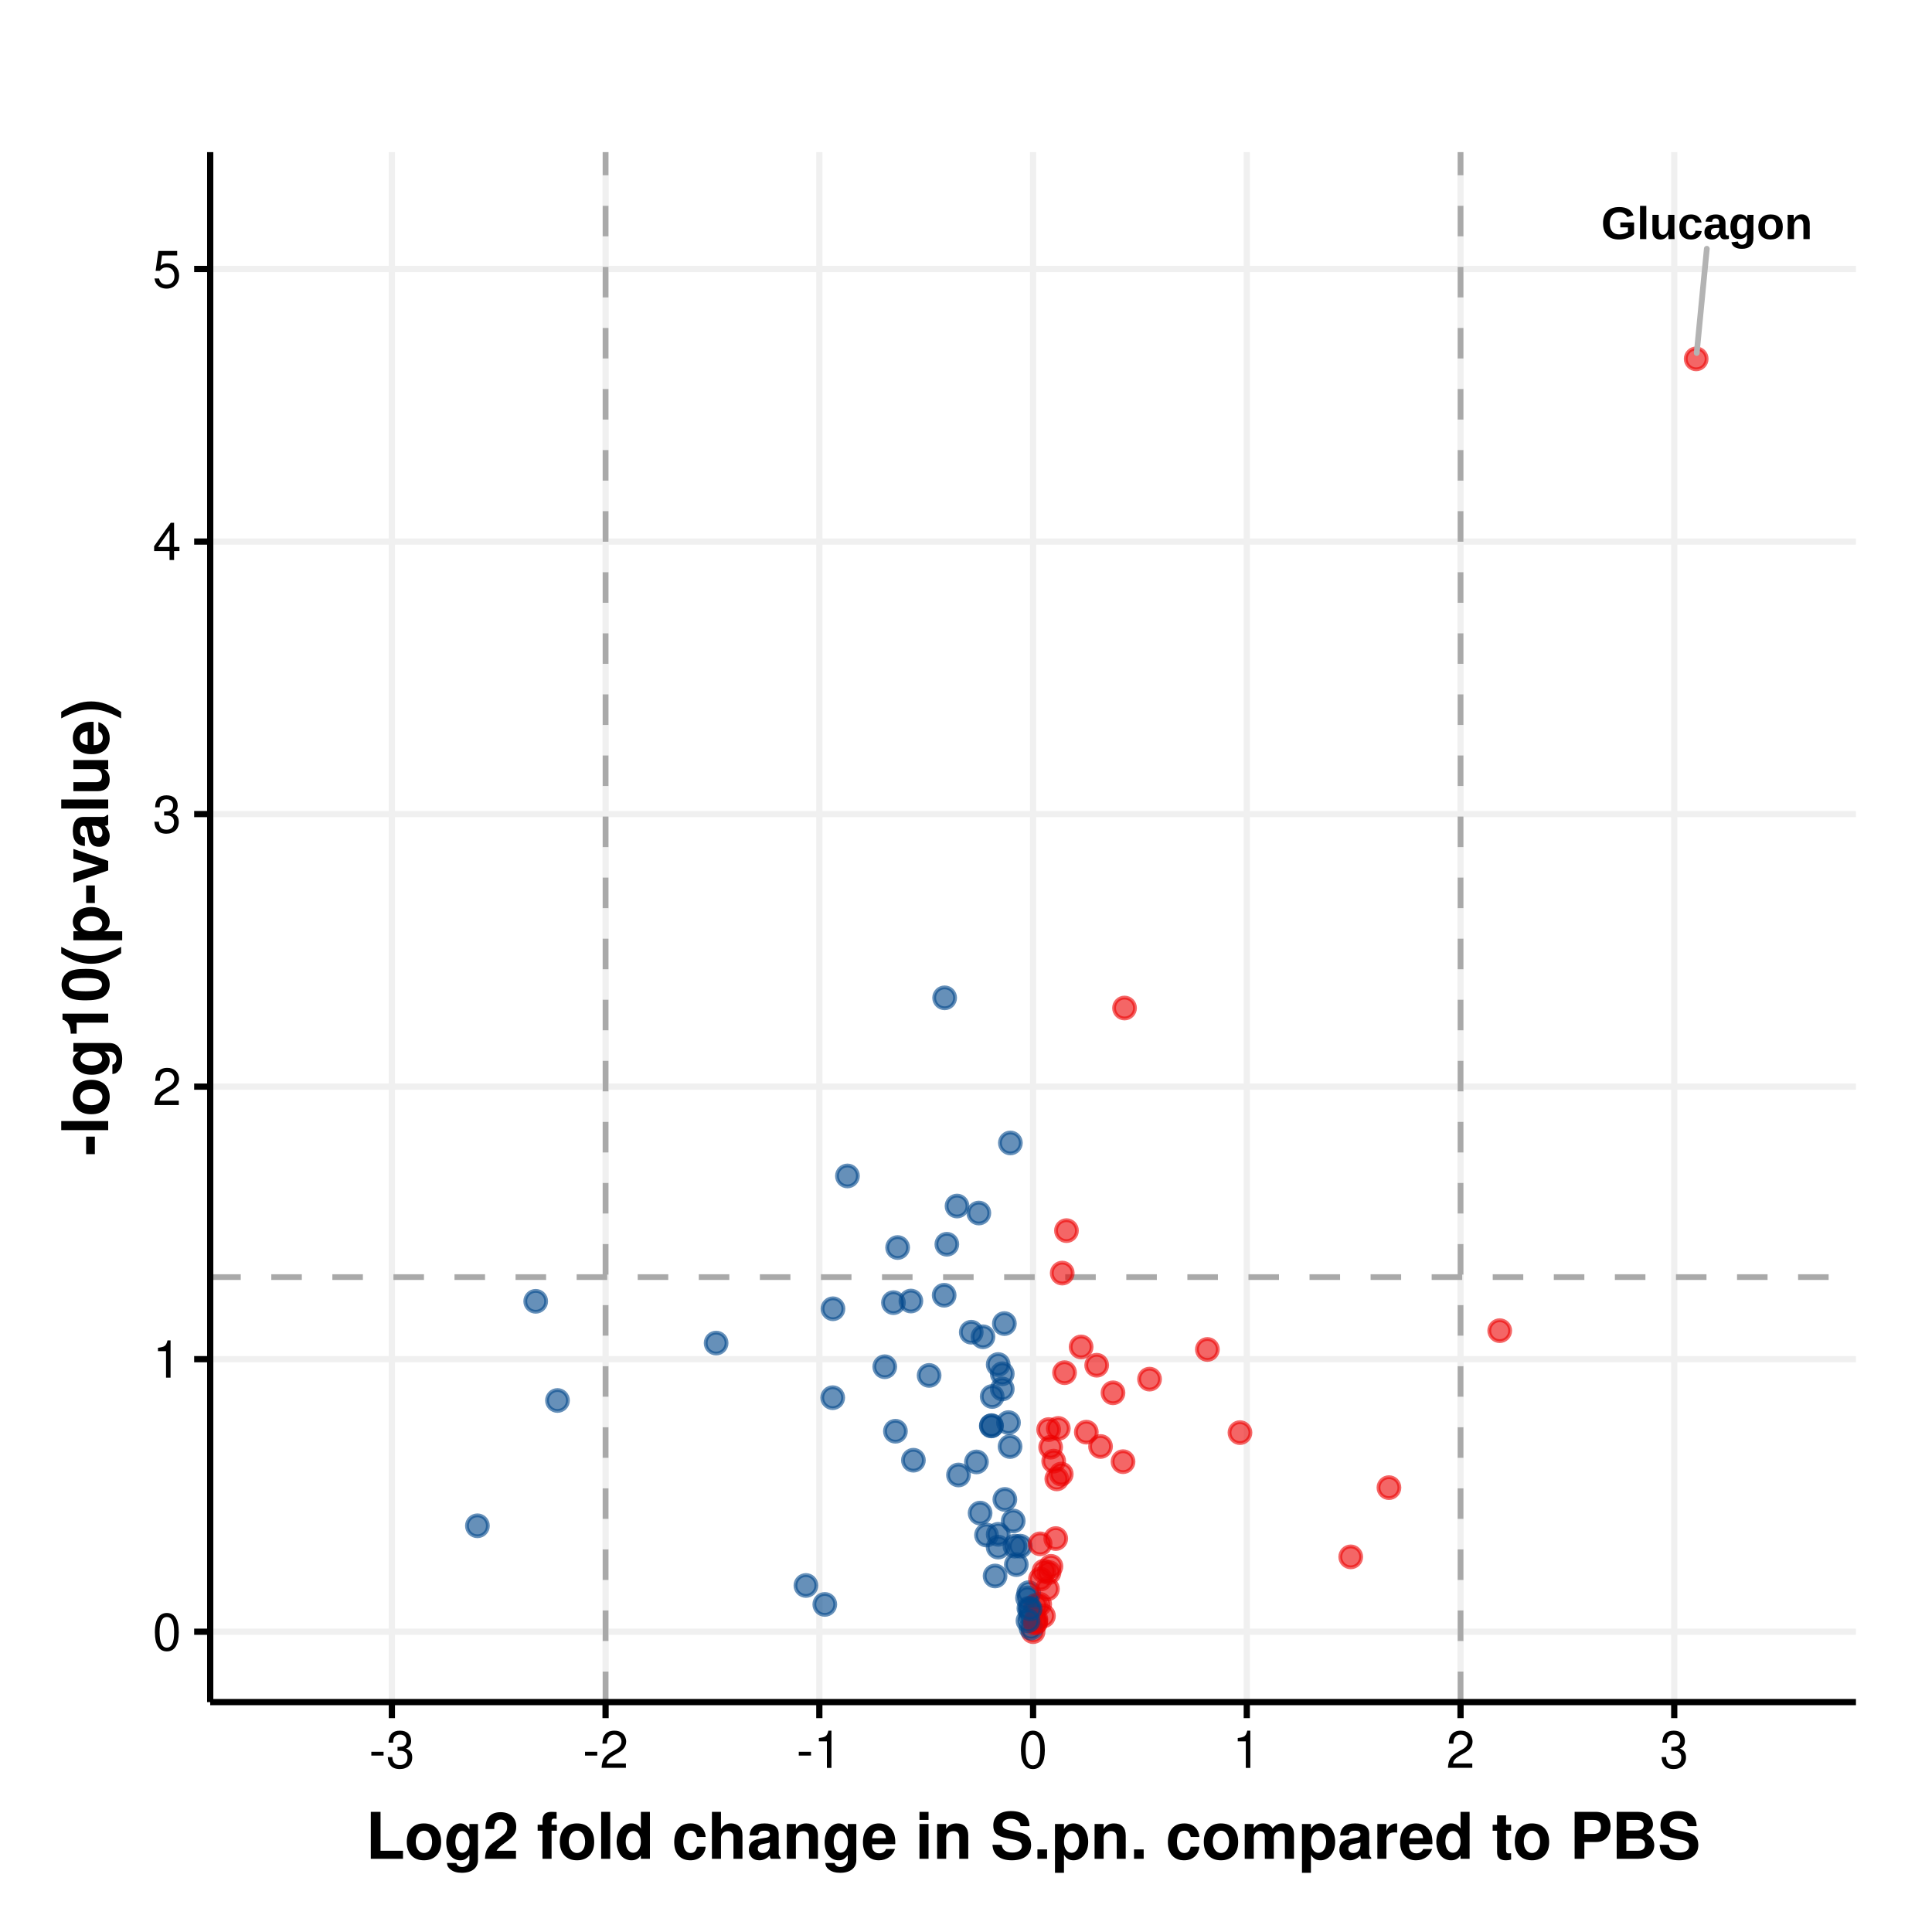
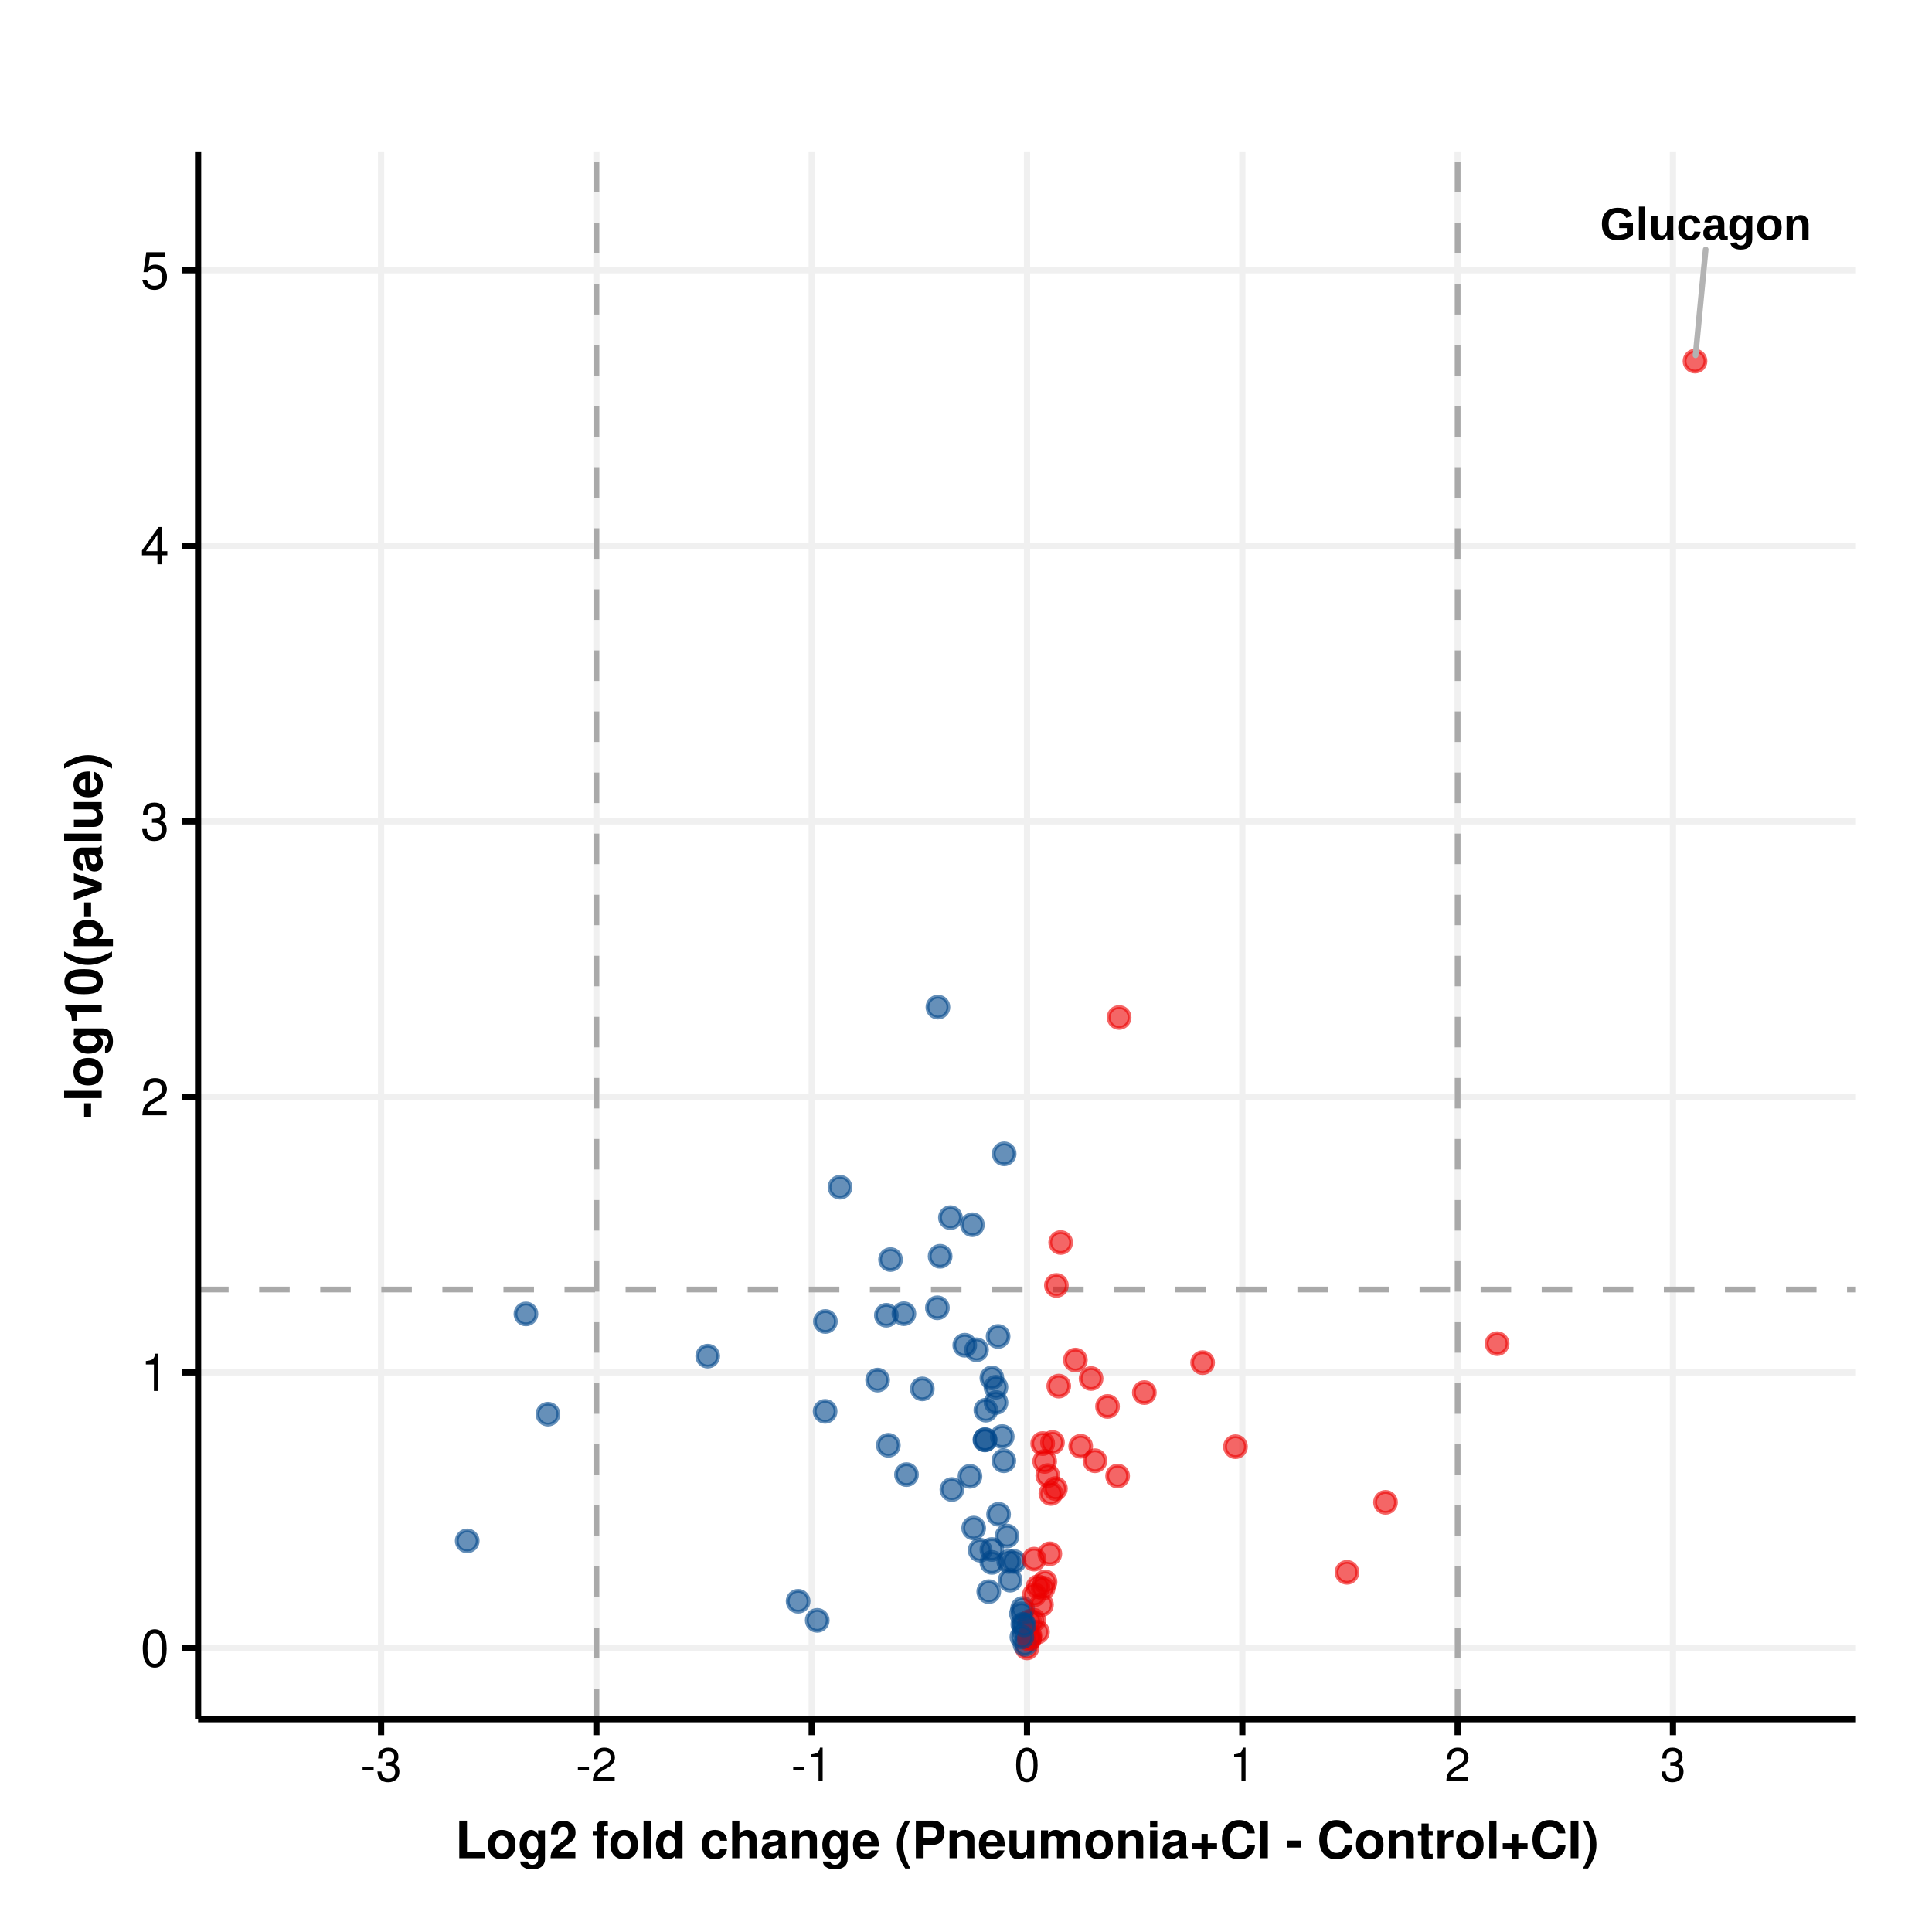
<svg xmlns="http://www.w3.org/2000/svg" class="svglite" width="360.00pt" height="360.00pt" viewBox="0 0 360.00 360.00">
  <defs>
    <style type="text/css">
    .svglite line, .svglite polyline, .svglite polygon, .svglite path, .svglite rect, .svglite circle {
      fill: none;
      stroke: #000000;
      stroke-linecap: round;
      stroke-linejoin: round;
      stroke-miterlimit: 10.00;
    }
    .svglite text {
      white-space: pre;
    }
  </style>
  </defs>
  <rect width="100%" height="100%" style="stroke: none; fill: #FFFFFF;" />
  <defs>
    <clipPath id="cpMC4wMHwzNjAuMDB8MC4wMHwzNjAuMDA=">
      <rect x="0.00" y="0.00" width="360.00" height="360.00" />
    </clipPath>
  </defs>
  <g clip-path="url(#cpMC4wMHwzNjAuMDB8MC4wMHwzNjAuMDA=)">
    <rect x="0.00" y="0.00" width="360.00" height="360.00" style="stroke-width: 1.16; stroke: none; fill: #FFFFFF;" />
  </g>
  <defs>
-     <clipPath id="cpMzkuMTd8MzQ1LjgzfDI4LjM1fDMxNy4xNg==">
-       <rect x="39.17" y="28.35" width="306.66" height="288.81" />
+     <clipPath id="cpMzYuOTF8MzQ1LjgzfDI4LjM1fDMyMC4zNA==">
+       <rect x="36.91" y="28.35" width="308.92" height="291.99" />
    </clipPath>
  </defs>
-   <g clip-path="url(#cpMzkuMTd8MzQ1LjgzfDI4LjM1fDMxNy4xNg==)">
-     <rect x="39.17" y="28.35" width="306.66" height="288.81" style="stroke-width: 1.16; stroke: none; fill: #FFFFFF;" />
-     <polyline points="39.17,304.05 345.83,304.05 " style="stroke-width: 1.16; stroke: #F0F0F0; stroke-linecap: butt;" />
-     <polyline points="39.17,253.26 345.83,253.26 " style="stroke-width: 1.16; stroke: #F0F0F0; stroke-linecap: butt;" />
-     <polyline points="39.17,202.48 345.83,202.48 " style="stroke-width: 1.16; stroke: #F0F0F0; stroke-linecap: butt;" />
-     <polyline points="39.17,151.69 345.83,151.69 " style="stroke-width: 1.16; stroke: #F0F0F0; stroke-linecap: butt;" />
-     <polyline points="39.17,100.91 345.83,100.91 " style="stroke-width: 1.16; stroke: #F0F0F0; stroke-linecap: butt;" />
-     <polyline points="39.17,50.12 345.83,50.12 " style="stroke-width: 1.16; stroke: #F0F0F0; stroke-linecap: butt;" />
-     <polyline points="73.02,317.16 73.02,28.35 " style="stroke-width: 1.16; stroke: #F0F0F0; stroke-linecap: butt;" />
-     <polyline points="112.84,317.16 112.84,28.35 " style="stroke-width: 1.16; stroke: #F0F0F0; stroke-linecap: butt;" />
-     <polyline points="152.67,317.16 152.67,28.35 " style="stroke-width: 1.16; stroke: #F0F0F0; stroke-linecap: butt;" />
-     <polyline points="192.50,317.16 192.50,28.35 " style="stroke-width: 1.16; stroke: #F0F0F0; stroke-linecap: butt;" />
-     <polyline points="232.32,317.16 232.32,28.35 " style="stroke-width: 1.16; stroke: #F0F0F0; stroke-linecap: butt;" />
-     <polyline points="272.15,317.16 272.15,28.35 " style="stroke-width: 1.16; stroke: #F0F0F0; stroke-linecap: butt;" />
-     <polyline points="311.97,317.16 311.97,28.35 " style="stroke-width: 1.16; stroke: #F0F0F0; stroke-linecap: butt;" />
-     <line x1="39.17" y1="237.97" x2="345.83" y2="237.97" style="stroke-width: 1.07; stroke: #A9A9A9; stroke-dasharray: 5.69,5.69; stroke-linecap: butt;" />
-     <line x1="112.84" y1="317.16" x2="112.84" y2="28.35" style="stroke-width: 1.07; stroke: #A9A9A9; stroke-dasharray: 5.69,5.69; stroke-linecap: butt;" />
-     <line x1="272.15" y1="317.16" x2="272.15" y2="28.35" style="stroke-width: 1.07; stroke: #A9A9A9; stroke-dasharray: 5.69,5.69; stroke-linecap: butt;" />
-     <circle cx="191.47" cy="297.74" r="1.95" style="stroke-width: 0.71; stroke: #00468B; stroke-opacity: 0.60; fill: #00468B; fill-opacity: 0.60;" />
-     <circle cx="181.95" cy="272.41" r="1.95" style="stroke-width: 0.71; stroke: #00468B; stroke-opacity: 0.60; fill: #00468B; fill-opacity: 0.60;" />
-     <circle cx="205.07" cy="269.53" r="1.95" style="stroke-width: 0.71; stroke: #ED0000; stroke-opacity: 0.60; fill: #ED0000; fill-opacity: 0.60;" />
-     <circle cx="170.20" cy="272.09" r="1.95" style="stroke-width: 0.71; stroke: #00468B; stroke-opacity: 0.60; fill: #00468B; fill-opacity: 0.60;" />
-     <circle cx="169.73" cy="242.43" r="1.95" style="stroke-width: 0.71; stroke: #00468B; stroke-opacity: 0.60; fill: #00468B; fill-opacity: 0.60;" />
-     <circle cx="224.98" cy="251.45" r="1.95" style="stroke-width: 0.71; stroke: #ED0000; stroke-opacity: 0.60; fill: #ED0000; fill-opacity: 0.60;" />
-     <circle cx="167.26" cy="232.46" r="1.95" style="stroke-width: 0.71; stroke: #00468B; stroke-opacity: 0.60; fill: #00468B; fill-opacity: 0.60;" />
-     <circle cx="184.88" cy="260.22" r="1.95" style="stroke-width: 0.71; stroke: #00468B; stroke-opacity: 0.60; fill: #00468B; fill-opacity: 0.60;" />
-     <circle cx="187.92" cy="265.08" r="1.95" style="stroke-width: 0.71; stroke: #00468B; stroke-opacity: 0.60; fill: #00468B; fill-opacity: 0.60;" />
-     <circle cx="186.00" cy="254.26" r="1.95" style="stroke-width: 0.71; stroke: #00468B; stroke-opacity: 0.60; fill: #00468B; fill-opacity: 0.60;" />
-     <circle cx="196.92" cy="275.57" r="1.95" style="stroke-width: 0.71; stroke: #ED0000; stroke-opacity: 0.60; fill: #ED0000; fill-opacity: 0.60;" />
-     <circle cx="88.96" cy="284.31" r="1.95" style="stroke-width: 0.71; stroke: #00468B; stroke-opacity: 0.60; fill: #00468B; fill-opacity: 0.60;" />
-     <circle cx="207.39" cy="259.53" r="1.95" style="stroke-width: 0.71; stroke: #ED0000; stroke-opacity: 0.60; fill: #ED0000; fill-opacity: 0.60;" />
-     <circle cx="192.99" cy="299.15" r="1.95" style="stroke-width: 0.71; stroke: #ED0000; stroke-opacity: 0.60; fill: #ED0000; fill-opacity: 0.60;" />
-     <circle cx="194.43" cy="301.10" r="1.95" style="stroke-width: 0.71; stroke: #ED0000; stroke-opacity: 0.60; fill: #ED0000; fill-opacity: 0.60;" />
-     <circle cx="192.05" cy="301.04" r="1.95" style="stroke-width: 0.71; stroke: #00468B; stroke-opacity: 0.60; fill: #00468B; fill-opacity: 0.60;" />
-     <circle cx="190.11" cy="288.10" r="1.95" style="stroke-width: 0.71; stroke: #00468B; stroke-opacity: 0.60; fill: #00468B; fill-opacity: 0.60;" />
-     <circle cx="193.81" cy="287.67" r="1.95" style="stroke-width: 0.71; stroke: #ED0000; stroke-opacity: 0.60; fill: #ED0000; fill-opacity: 0.60;" />
-     <circle cx="166.85" cy="266.69" r="1.95" style="stroke-width: 0.71; stroke: #00468B; stroke-opacity: 0.60; fill: #00468B; fill-opacity: 0.60;" />
-     <circle cx="193.73" cy="298.93" r="1.95" style="stroke-width: 0.71; stroke: #ED0000; stroke-opacity: 0.60; fill: #ED0000; fill-opacity: 0.60;" />
-     <circle cx="185.99" cy="288.28" r="1.95" style="stroke-width: 0.71; stroke: #00468B; stroke-opacity: 0.60; fill: #00468B; fill-opacity: 0.60;" />
-     <circle cx="197.20" cy="266.17" r="1.95" style="stroke-width: 0.71; stroke: #ED0000; stroke-opacity: 0.60; fill: #ED0000; fill-opacity: 0.60;" />
-     <circle cx="173.13" cy="256.29" r="1.95" style="stroke-width: 0.71; stroke: #00468B; stroke-opacity: 0.60; fill: #00468B; fill-opacity: 0.60;" />
-     <circle cx="189.12" cy="288.10" r="1.95" style="stroke-width: 0.71; stroke: #00468B; stroke-opacity: 0.60; fill: #00468B; fill-opacity: 0.60;" />
-     <circle cx="196.72" cy="286.69" r="1.95" style="stroke-width: 0.71; stroke: #ED0000; stroke-opacity: 0.60; fill: #ED0000; fill-opacity: 0.60;" />
-     <circle cx="197.93" cy="237.22" r="1.95" style="stroke-width: 0.71; stroke: #ED0000; stroke-opacity: 0.60; fill: #ED0000; fill-opacity: 0.60;" />
-     <circle cx="191.69" cy="296.77" r="1.95" style="stroke-width: 0.71; stroke: #00468B; stroke-opacity: 0.60; fill: #00468B; fill-opacity: 0.60;" />
-     <circle cx="209.54" cy="187.83" r="1.95" style="stroke-width: 0.71; stroke: #ED0000; stroke-opacity: 0.60; fill: #ED0000; fill-opacity: 0.60;" />
-     <circle cx="178.60" cy="274.84" r="1.95" style="stroke-width: 0.71; stroke: #00468B; stroke-opacity: 0.60; fill: #00468B; fill-opacity: 0.60;" />
-     <circle cx="191.72" cy="299.68" r="1.95" style="stroke-width: 0.71; stroke: #00468B; stroke-opacity: 0.60; fill: #00468B; fill-opacity: 0.60;" />
-     <circle cx="180.98" cy="248.24" r="1.95" style="stroke-width: 0.71; stroke: #00468B; stroke-opacity: 0.60; fill: #00468B; fill-opacity: 0.60;" />
-     <circle cx="133.44" cy="250.26" r="1.95" style="stroke-width: 0.71; stroke: #00468B; stroke-opacity: 0.60; fill: #00468B; fill-opacity: 0.60;" />
-     <circle cx="195.83" cy="291.86" r="1.95" style="stroke-width: 0.71; stroke: #ED0000; stroke-opacity: 0.60; fill: #ED0000; fill-opacity: 0.60;" />
-     <circle cx="195.47" cy="293.01" r="1.95" style="stroke-width: 0.71; stroke: #ED0000; stroke-opacity: 0.60; fill: #ED0000; fill-opacity: 0.60;" />
-     <circle cx="195.40" cy="266.38" r="1.95" style="stroke-width: 0.71; stroke: #ED0000; stroke-opacity: 0.60; fill: #ED0000; fill-opacity: 0.60;" />
-     <circle cx="195.77" cy="269.66" r="1.95" style="stroke-width: 0.71; stroke: #ED0000; stroke-opacity: 0.60; fill: #ED0000; fill-opacity: 0.60;" />
-     <circle cx="316.06" cy="66.87" r="1.95" style="stroke-width: 0.71; stroke: #ED0000; stroke-opacity: 0.60; fill: #ED0000; fill-opacity: 0.60;" />
-     <circle cx="231.05" cy="266.95" r="1.95" style="stroke-width: 0.71; stroke: #ED0000; stroke-opacity: 0.60; fill: #ED0000; fill-opacity: 0.60;" />
-     <circle cx="183.16" cy="249.09" r="1.95" style="stroke-width: 0.71; stroke: #00468B; stroke-opacity: 0.60; fill: #00468B; fill-opacity: 0.60;" />
-     <circle cx="187.24" cy="279.40" r="1.95" style="stroke-width: 0.71; stroke: #00468B; stroke-opacity: 0.60; fill: #00468B; fill-opacity: 0.60;" />
-     <circle cx="182.63" cy="281.94" r="1.95" style="stroke-width: 0.71; stroke: #00468B; stroke-opacity: 0.60; fill: #00468B; fill-opacity: 0.60;" />
-     <circle cx="193.03" cy="301.75" r="1.95" style="stroke-width: 0.71; stroke: #ED0000; stroke-opacity: 0.60; fill: #ED0000; fill-opacity: 0.60;" />
-     <circle cx="209.26" cy="272.36" r="1.95" style="stroke-width: 0.71; stroke: #ED0000; stroke-opacity: 0.60; fill: #ED0000; fill-opacity: 0.60;" />
-     <circle cx="99.82" cy="242.48" r="1.95" style="stroke-width: 0.71; stroke: #00468B; stroke-opacity: 0.60; fill: #00468B; fill-opacity: 0.60;" />
-     <circle cx="103.88" cy="260.96" r="1.95" style="stroke-width: 0.71; stroke: #00468B; stroke-opacity: 0.60; fill: #00468B; fill-opacity: 0.60;" />
-     <circle cx="166.48" cy="242.73" r="1.95" style="stroke-width: 0.71; stroke: #00468B; stroke-opacity: 0.60; fill: #00468B; fill-opacity: 0.60;" />
-     <circle cx="204.35" cy="254.39" r="1.95" style="stroke-width: 0.71; stroke: #ED0000; stroke-opacity: 0.60; fill: #ED0000; fill-opacity: 0.60;" />
-     <circle cx="184.71" cy="265.70" r="1.95" style="stroke-width: 0.71; stroke: #00468B; stroke-opacity: 0.60; fill: #00468B; fill-opacity: 0.60;" />
-     <circle cx="251.69" cy="290.10" r="1.95" style="stroke-width: 0.71; stroke: #ED0000; stroke-opacity: 0.60; fill: #ED0000; fill-opacity: 0.60;" />
-     <circle cx="185.42" cy="293.66" r="1.95" style="stroke-width: 0.71; stroke: #00468B; stroke-opacity: 0.60; fill: #00468B; fill-opacity: 0.60;" />
-     <circle cx="153.69" cy="298.96" r="1.95" style="stroke-width: 0.71; stroke: #00468B; stroke-opacity: 0.60; fill: #00468B; fill-opacity: 0.60;" />
-     <circle cx="214.20" cy="256.98" r="1.95" style="stroke-width: 0.71; stroke: #ED0000; stroke-opacity: 0.60; fill: #ED0000; fill-opacity: 0.60;" />
-     <circle cx="279.45" cy="247.95" r="1.95" style="stroke-width: 0.71; stroke: #ED0000; stroke-opacity: 0.60; fill: #ED0000; fill-opacity: 0.60;" />
-     <circle cx="186.76" cy="255.98" r="1.95" style="stroke-width: 0.71; stroke: #00468B; stroke-opacity: 0.60; fill: #00468B; fill-opacity: 0.60;" />
-     <circle cx="198.72" cy="229.31" r="1.95" style="stroke-width: 0.71; stroke: #ED0000; stroke-opacity: 0.60; fill: #ED0000; fill-opacity: 0.60;" />
-     <circle cx="176.43" cy="231.85" r="1.95" style="stroke-width: 0.71; stroke: #00468B; stroke-opacity: 0.60; fill: #00468B; fill-opacity: 0.60;" />
-     <circle cx="198.36" cy="255.78" r="1.95" style="stroke-width: 0.71; stroke: #ED0000; stroke-opacity: 0.60; fill: #ED0000; fill-opacity: 0.60;" />
-     <circle cx="182.39" cy="226.03" r="1.95" style="stroke-width: 0.71; stroke: #00468B; stroke-opacity: 0.60; fill: #00468B; fill-opacity: 0.60;" />
-     <circle cx="189.38" cy="291.54" r="1.95" style="stroke-width: 0.71; stroke: #00468B; stroke-opacity: 0.60; fill: #00468B; fill-opacity: 0.60;" />
-     <circle cx="192.50" cy="304.03" r="1.95" style="stroke-width: 0.71; stroke: #ED0000; stroke-opacity: 0.60; fill: #ED0000; fill-opacity: 0.60;" />
-     <circle cx="195.17" cy="296.07" r="1.95" style="stroke-width: 0.71; stroke: #ED0000; stroke-opacity: 0.60; fill: #ED0000; fill-opacity: 0.60;" />
-     <circle cx="192.12" cy="303.37" r="1.95" style="stroke-width: 0.71; stroke: #00468B; stroke-opacity: 0.60; fill: #00468B; fill-opacity: 0.60;" />
-     <circle cx="183.82" cy="286.03" r="1.95" style="stroke-width: 0.71; stroke: #00468B; stroke-opacity: 0.60; fill: #00468B; fill-opacity: 0.60;" />
-     <circle cx="176.02" cy="185.93" r="1.95" style="stroke-width: 0.71; stroke: #00468B; stroke-opacity: 0.60; fill: #00468B; fill-opacity: 0.60;" />
-     <circle cx="175.93" cy="241.35" r="1.95" style="stroke-width: 0.71; stroke: #00468B; stroke-opacity: 0.60; fill: #00468B; fill-opacity: 0.60;" />
-     <circle cx="157.91" cy="219.12" r="1.95" style="stroke-width: 0.71; stroke: #00468B; stroke-opacity: 0.60; fill: #00468B; fill-opacity: 0.60;" />
-     <circle cx="155.21" cy="243.87" r="1.95" style="stroke-width: 0.71; stroke: #00468B; stroke-opacity: 0.60; fill: #00468B; fill-opacity: 0.60;" />
-     <circle cx="164.86" cy="254.67" r="1.95" style="stroke-width: 0.71; stroke: #00468B; stroke-opacity: 0.60; fill: #00468B; fill-opacity: 0.60;" />
-     <circle cx="186.00" cy="285.90" r="1.95" style="stroke-width: 0.71; stroke: #00468B; stroke-opacity: 0.60; fill: #00468B; fill-opacity: 0.60;" />
-     <circle cx="192.92" cy="302.42" r="1.95" style="stroke-width: 0.71; stroke: #ED0000; stroke-opacity: 0.60; fill: #ED0000; fill-opacity: 0.60;" />
-     <circle cx="258.81" cy="277.20" r="1.95" style="stroke-width: 0.71; stroke: #ED0000; stroke-opacity: 0.60; fill: #ED0000; fill-opacity: 0.60;" />
-     <circle cx="193.01" cy="302.18" r="1.95" style="stroke-width: 0.71; stroke: #ED0000; stroke-opacity: 0.60; fill: #ED0000; fill-opacity: 0.60;" />
-     <circle cx="191.55" cy="302.01" r="1.95" style="stroke-width: 0.71; stroke: #00468B; stroke-opacity: 0.60; fill: #00468B; fill-opacity: 0.60;" />
-     <circle cx="178.33" cy="224.73" r="1.95" style="stroke-width: 0.71; stroke: #00468B; stroke-opacity: 0.60; fill: #00468B; fill-opacity: 0.60;" />
-     <circle cx="193.88" cy="294.23" r="1.95" style="stroke-width: 0.71; stroke: #ED0000; stroke-opacity: 0.60; fill: #ED0000; fill-opacity: 0.60;" />
-     <circle cx="184.76" cy="265.64" r="1.95" style="stroke-width: 0.71; stroke: #00468B; stroke-opacity: 0.60; fill: #00468B; fill-opacity: 0.60;" />
-     <circle cx="188.80" cy="283.41" r="1.95" style="stroke-width: 0.71; stroke: #00468B; stroke-opacity: 0.60; fill: #00468B; fill-opacity: 0.60;" />
-     <circle cx="197.75" cy="274.67" r="1.95" style="stroke-width: 0.71; stroke: #ED0000; stroke-opacity: 0.60; fill: #ED0000; fill-opacity: 0.60;" />
-     <circle cx="187.15" cy="246.63" r="1.95" style="stroke-width: 0.71; stroke: #00468B; stroke-opacity: 0.60; fill: #00468B; fill-opacity: 0.60;" />
-     <circle cx="202.42" cy="266.86" r="1.95" style="stroke-width: 0.71; stroke: #ED0000; stroke-opacity: 0.60; fill: #ED0000; fill-opacity: 0.60;" />
-     <circle cx="186.76" cy="258.81" r="1.95" style="stroke-width: 0.71; stroke: #00468B; stroke-opacity: 0.60; fill: #00468B; fill-opacity: 0.60;" />
-     <circle cx="201.45" cy="250.98" r="1.95" style="stroke-width: 0.71; stroke: #ED0000; stroke-opacity: 0.60; fill: #ED0000; fill-opacity: 0.60;" />
-     <circle cx="196.34" cy="272.26" r="1.95" style="stroke-width: 0.71; stroke: #ED0000; stroke-opacity: 0.60; fill: #ED0000; fill-opacity: 0.60;" />
-     <circle cx="188.27" cy="212.97" r="1.95" style="stroke-width: 0.71; stroke: #00468B; stroke-opacity: 0.60; fill: #00468B; fill-opacity: 0.60;" />
-     <circle cx="188.21" cy="269.54" r="1.95" style="stroke-width: 0.71; stroke: #00468B; stroke-opacity: 0.60; fill: #00468B; fill-opacity: 0.60;" />
-     <circle cx="155.16" cy="260.44" r="1.95" style="stroke-width: 0.71; stroke: #00468B; stroke-opacity: 0.60; fill: #00468B; fill-opacity: 0.60;" />
-     <circle cx="191.95" cy="299.79" r="1.95" style="stroke-width: 0.71; stroke: #00468B; stroke-opacity: 0.60; fill: #00468B; fill-opacity: 0.60;" />
-     <circle cx="194.53" cy="292.77" r="1.95" style="stroke-width: 0.71; stroke: #ED0000; stroke-opacity: 0.60; fill: #ED0000; fill-opacity: 0.60;" />
-     <circle cx="150.17" cy="295.43" r="1.95" style="stroke-width: 0.71; stroke: #00468B; stroke-opacity: 0.60; fill: #00468B; fill-opacity: 0.60;" />
-     <line x1="318.04" y1="46.35" x2="316.16" y2="65.78" style="stroke-width: 1.07; stroke: #B3B3B3;" />
-     <text x="318.05" y="44.55" text-anchor="middle" style="font-size: 8.54px; font-weight: bold; font-family: &quot;Arial&quot;;" textLength="39.35px" lengthAdjust="spacingAndGlyphs">Glucagon</text>
-     <rect x="39.17" y="28.35" width="306.66" height="288.81" style="stroke-width: 1.16; stroke: none;" />
+   <g clip-path="url(#cpMzYuOTF8MzQ1LjgzfDI4LjM1fDMyMC4zNA==)">
+     <rect x="36.91" y="28.35" width="308.92" height="291.99" style="stroke-width: 1.16; stroke: none; fill: #FFFFFF;" />
+     <polyline points="36.91,307.08 345.83,307.08 " style="stroke-width: 1.16; stroke: #F0F0F0; stroke-linecap: butt;" />
+     <polyline points="36.91,255.73 345.83,255.73 " style="stroke-width: 1.16; stroke: #F0F0F0; stroke-linecap: butt;" />
+     <polyline points="36.91,204.39 345.83,204.39 " style="stroke-width: 1.16; stroke: #F0F0F0; stroke-linecap: butt;" />
+     <polyline points="36.91,153.05 345.83,153.05 " style="stroke-width: 1.16; stroke: #F0F0F0; stroke-linecap: butt;" />
+     <polyline points="36.91,101.70 345.83,101.70 " style="stroke-width: 1.16; stroke: #F0F0F0; stroke-linecap: butt;" />
+     <polyline points="36.91,50.36 345.83,50.36 " style="stroke-width: 1.16; stroke: #F0F0F0; stroke-linecap: butt;" />
+     <polyline points="71.01,320.34 71.01,28.35 " style="stroke-width: 1.16; stroke: #F0F0F0; stroke-linecap: butt;" />
+     <polyline points="111.13,320.34 111.13,28.35 " style="stroke-width: 1.16; stroke: #F0F0F0; stroke-linecap: butt;" />
+     <polyline points="151.25,320.34 151.25,28.35 " style="stroke-width: 1.16; stroke: #F0F0F0; stroke-linecap: butt;" />
+     <polyline points="191.37,320.34 191.37,28.35 " style="stroke-width: 1.16; stroke: #F0F0F0; stroke-linecap: butt;" />
+     <polyline points="231.49,320.34 231.49,28.35 " style="stroke-width: 1.16; stroke: #F0F0F0; stroke-linecap: butt;" />
+     <polyline points="271.61,320.34 271.61,28.35 " style="stroke-width: 1.16; stroke: #F0F0F0; stroke-linecap: butt;" />
+     <polyline points="311.73,320.34 311.73,28.35 " style="stroke-width: 1.16; stroke: #F0F0F0; stroke-linecap: butt;" />
+     <line x1="36.91" y1="240.28" x2="345.83" y2="240.28" style="stroke-width: 1.07; stroke: #A9A9A9; stroke-dasharray: 5.69,5.69; stroke-linecap: butt;" />
+     <line x1="111.13" y1="320.34" x2="111.13" y2="28.35" style="stroke-width: 1.07; stroke: #A9A9A9; stroke-dasharray: 5.69,5.69; stroke-linecap: butt;" />
+     <line x1="271.61" y1="320.34" x2="271.61" y2="28.35" style="stroke-width: 1.07; stroke: #A9A9A9; stroke-dasharray: 5.69,5.69; stroke-linecap: butt;" />
+     <circle cx="190.33" cy="300.70" r="1.95" style="stroke-width: 0.71; stroke: #00468B; stroke-opacity: 0.60; fill: #00468B; fill-opacity: 0.60;" />
+     <circle cx="180.74" cy="275.09" r="1.95" style="stroke-width: 0.71; stroke: #00468B; stroke-opacity: 0.60; fill: #00468B; fill-opacity: 0.60;" />
+     <circle cx="204.03" cy="272.19" r="1.95" style="stroke-width: 0.71; stroke: #ED0000; stroke-opacity: 0.60; fill: #ED0000; fill-opacity: 0.60;" />
+     <circle cx="168.91" cy="274.77" r="1.95" style="stroke-width: 0.71; stroke: #00468B; stroke-opacity: 0.60; fill: #00468B; fill-opacity: 0.60;" />
+     <circle cx="168.43" cy="244.79" r="1.95" style="stroke-width: 0.71; stroke: #00468B; stroke-opacity: 0.60; fill: #00468B; fill-opacity: 0.60;" />
+     <circle cx="224.09" cy="253.91" r="1.95" style="stroke-width: 0.71; stroke: #ED0000; stroke-opacity: 0.60; fill: #ED0000; fill-opacity: 0.60;" />
+     <circle cx="165.94" cy="234.70" r="1.95" style="stroke-width: 0.71; stroke: #00468B; stroke-opacity: 0.60; fill: #00468B; fill-opacity: 0.60;" />
+     <circle cx="183.70" cy="262.77" r="1.95" style="stroke-width: 0.71; stroke: #00468B; stroke-opacity: 0.60; fill: #00468B; fill-opacity: 0.60;" />
+     <circle cx="186.75" cy="267.68" r="1.95" style="stroke-width: 0.71; stroke: #00468B; stroke-opacity: 0.60; fill: #00468B; fill-opacity: 0.60;" />
+     <circle cx="184.82" cy="256.75" r="1.95" style="stroke-width: 0.71; stroke: #00468B; stroke-opacity: 0.60; fill: #00468B; fill-opacity: 0.60;" />
+     <circle cx="195.82" cy="278.29" r="1.95" style="stroke-width: 0.71; stroke: #ED0000; stroke-opacity: 0.60; fill: #ED0000; fill-opacity: 0.60;" />
+     <circle cx="87.06" cy="287.12" r="1.95" style="stroke-width: 0.71; stroke: #00468B; stroke-opacity: 0.60; fill: #00468B; fill-opacity: 0.60;" />
+     <circle cx="206.37" cy="262.07" r="1.95" style="stroke-width: 0.71; stroke: #ED0000; stroke-opacity: 0.60; fill: #ED0000; fill-opacity: 0.60;" />
+     <circle cx="191.86" cy="302.13" r="1.95" style="stroke-width: 0.71; stroke: #ED0000; stroke-opacity: 0.60; fill: #ED0000; fill-opacity: 0.60;" />
+     <circle cx="193.32" cy="304.10" r="1.95" style="stroke-width: 0.71; stroke: #ED0000; stroke-opacity: 0.60; fill: #ED0000; fill-opacity: 0.60;" />
+     <circle cx="190.92" cy="304.04" r="1.95" style="stroke-width: 0.71; stroke: #00468B; stroke-opacity: 0.60; fill: #00468B; fill-opacity: 0.60;" />
+     <circle cx="188.97" cy="290.96" r="1.95" style="stroke-width: 0.71; stroke: #00468B; stroke-opacity: 0.60; fill: #00468B; fill-opacity: 0.60;" />
+     <circle cx="192.69" cy="290.52" r="1.95" style="stroke-width: 0.71; stroke: #ED0000; stroke-opacity: 0.60; fill: #ED0000; fill-opacity: 0.60;" />
+     <circle cx="165.53" cy="269.31" r="1.95" style="stroke-width: 0.71; stroke: #00468B; stroke-opacity: 0.60; fill: #00468B; fill-opacity: 0.60;" />
+     <circle cx="192.61" cy="301.90" r="1.95" style="stroke-width: 0.71; stroke: #ED0000; stroke-opacity: 0.60; fill: #ED0000; fill-opacity: 0.60;" />
+     <circle cx="184.82" cy="291.13" r="1.95" style="stroke-width: 0.71; stroke: #00468B; stroke-opacity: 0.60; fill: #00468B; fill-opacity: 0.60;" />
+     <circle cx="196.11" cy="268.79" r="1.95" style="stroke-width: 0.71; stroke: #ED0000; stroke-opacity: 0.60; fill: #ED0000; fill-opacity: 0.60;" />
+     <circle cx="171.86" cy="258.80" r="1.95" style="stroke-width: 0.71; stroke: #00468B; stroke-opacity: 0.60; fill: #00468B; fill-opacity: 0.60;" />
+     <circle cx="187.97" cy="290.96" r="1.95" style="stroke-width: 0.71; stroke: #00468B; stroke-opacity: 0.60; fill: #00468B; fill-opacity: 0.60;" />
+     <circle cx="195.62" cy="289.53" r="1.95" style="stroke-width: 0.71; stroke: #ED0000; stroke-opacity: 0.60; fill: #ED0000; fill-opacity: 0.60;" />
+     <circle cx="196.84" cy="239.52" r="1.95" style="stroke-width: 0.71; stroke: #ED0000; stroke-opacity: 0.60; fill: #ED0000; fill-opacity: 0.60;" />
+     <circle cx="190.55" cy="299.72" r="1.95" style="stroke-width: 0.71; stroke: #00468B; stroke-opacity: 0.60; fill: #00468B; fill-opacity: 0.60;" />
+     <circle cx="208.53" cy="189.59" r="1.95" style="stroke-width: 0.71; stroke: #ED0000; stroke-opacity: 0.60; fill: #ED0000; fill-opacity: 0.60;" />
+     <circle cx="177.37" cy="277.55" r="1.95" style="stroke-width: 0.71; stroke: #00468B; stroke-opacity: 0.60; fill: #00468B; fill-opacity: 0.60;" />
+     <circle cx="190.59" cy="302.66" r="1.95" style="stroke-width: 0.71; stroke: #00468B; stroke-opacity: 0.60; fill: #00468B; fill-opacity: 0.60;" />
+     <circle cx="179.77" cy="250.66" r="1.95" style="stroke-width: 0.71; stroke: #00468B; stroke-opacity: 0.60; fill: #00468B; fill-opacity: 0.60;" />
+     <circle cx="131.87" cy="252.70" r="1.95" style="stroke-width: 0.71; stroke: #00468B; stroke-opacity: 0.60; fill: #00468B; fill-opacity: 0.60;" />
+     <circle cx="194.73" cy="294.76" r="1.95" style="stroke-width: 0.71; stroke: #ED0000; stroke-opacity: 0.60; fill: #ED0000; fill-opacity: 0.60;" />
+     <circle cx="194.37" cy="295.92" r="1.95" style="stroke-width: 0.71; stroke: #ED0000; stroke-opacity: 0.60; fill: #ED0000; fill-opacity: 0.60;" />
+     <circle cx="194.29" cy="268.99" r="1.95" style="stroke-width: 0.71; stroke: #ED0000; stroke-opacity: 0.60; fill: #ED0000; fill-opacity: 0.60;" />
+     <circle cx="194.66" cy="272.31" r="1.95" style="stroke-width: 0.71; stroke: #ED0000; stroke-opacity: 0.60; fill: #ED0000; fill-opacity: 0.60;" />
+     <circle cx="315.84" cy="67.29" r="1.95" style="stroke-width: 0.71; stroke: #ED0000; stroke-opacity: 0.60; fill: #ED0000; fill-opacity: 0.60;" />
+     <circle cx="230.21" cy="269.57" r="1.95" style="stroke-width: 0.71; stroke: #ED0000; stroke-opacity: 0.60; fill: #ED0000; fill-opacity: 0.60;" />
+     <circle cx="181.96" cy="251.52" r="1.95" style="stroke-width: 0.71; stroke: #00468B; stroke-opacity: 0.60; fill: #00468B; fill-opacity: 0.60;" />
+     <circle cx="186.07" cy="282.16" r="1.95" style="stroke-width: 0.71; stroke: #00468B; stroke-opacity: 0.60; fill: #00468B; fill-opacity: 0.60;" />
+     <circle cx="181.43" cy="284.73" r="1.95" style="stroke-width: 0.71; stroke: #00468B; stroke-opacity: 0.60; fill: #00468B; fill-opacity: 0.60;" />
+     <circle cx="191.91" cy="304.76" r="1.95" style="stroke-width: 0.71; stroke: #ED0000; stroke-opacity: 0.60; fill: #ED0000; fill-opacity: 0.60;" />
+     <circle cx="208.25" cy="275.04" r="1.95" style="stroke-width: 0.71; stroke: #ED0000; stroke-opacity: 0.60; fill: #ED0000; fill-opacity: 0.60;" />
+     <circle cx="98.00" cy="244.83" r="1.95" style="stroke-width: 0.71; stroke: #00468B; stroke-opacity: 0.60; fill: #00468B; fill-opacity: 0.60;" />
+     <circle cx="102.10" cy="263.51" r="1.95" style="stroke-width: 0.71; stroke: #00468B; stroke-opacity: 0.60; fill: #00468B; fill-opacity: 0.60;" />
+     <circle cx="165.16" cy="245.08" r="1.95" style="stroke-width: 0.71; stroke: #00468B; stroke-opacity: 0.60; fill: #00468B; fill-opacity: 0.60;" />
+     <circle cx="203.31" cy="256.87" r="1.95" style="stroke-width: 0.71; stroke: #ED0000; stroke-opacity: 0.60; fill: #ED0000; fill-opacity: 0.60;" />
+     <circle cx="183.52" cy="268.31" r="1.95" style="stroke-width: 0.71; stroke: #00468B; stroke-opacity: 0.60; fill: #00468B; fill-opacity: 0.60;" />
+     <circle cx="250.99" cy="292.98" r="1.95" style="stroke-width: 0.71; stroke: #ED0000; stroke-opacity: 0.60; fill: #ED0000; fill-opacity: 0.60;" />
+     <circle cx="184.24" cy="296.58" r="1.95" style="stroke-width: 0.71; stroke: #00468B; stroke-opacity: 0.60; fill: #00468B; fill-opacity: 0.60;" />
+     <circle cx="152.28" cy="301.93" r="1.95" style="stroke-width: 0.71; stroke: #00468B; stroke-opacity: 0.60; fill: #00468B; fill-opacity: 0.60;" />
+     <circle cx="213.23" cy="259.49" r="1.95" style="stroke-width: 0.71; stroke: #ED0000; stroke-opacity: 0.60; fill: #ED0000; fill-opacity: 0.60;" />
+     <circle cx="278.96" cy="250.37" r="1.95" style="stroke-width: 0.71; stroke: #ED0000; stroke-opacity: 0.60; fill: #ED0000; fill-opacity: 0.60;" />
+     <circle cx="185.58" cy="258.49" r="1.95" style="stroke-width: 0.71; stroke: #00468B; stroke-opacity: 0.60; fill: #00468B; fill-opacity: 0.60;" />
+     <circle cx="197.64" cy="231.52" r="1.95" style="stroke-width: 0.71; stroke: #ED0000; stroke-opacity: 0.60; fill: #ED0000; fill-opacity: 0.60;" />
+     <circle cx="175.18" cy="234.09" r="1.95" style="stroke-width: 0.71; stroke: #00468B; stroke-opacity: 0.60; fill: #00468B; fill-opacity: 0.60;" />
+     <circle cx="197.28" cy="258.28" r="1.95" style="stroke-width: 0.71; stroke: #ED0000; stroke-opacity: 0.60; fill: #ED0000; fill-opacity: 0.60;" />
+     <circle cx="181.19" cy="228.21" r="1.95" style="stroke-width: 0.71; stroke: #00468B; stroke-opacity: 0.60; fill: #00468B; fill-opacity: 0.60;" />
+     <circle cx="188.23" cy="294.44" r="1.95" style="stroke-width: 0.71; stroke: #00468B; stroke-opacity: 0.60; fill: #00468B; fill-opacity: 0.60;" />
+     <circle cx="191.37" cy="307.06" r="1.95" style="stroke-width: 0.71; stroke: #ED0000; stroke-opacity: 0.60; fill: #ED0000; fill-opacity: 0.60;" />
+     <circle cx="194.06" cy="299.01" r="1.95" style="stroke-width: 0.71; stroke: #ED0000; stroke-opacity: 0.60; fill: #ED0000; fill-opacity: 0.60;" />
+     <circle cx="190.99" cy="306.40" r="1.95" style="stroke-width: 0.71; stroke: #00468B; stroke-opacity: 0.60; fill: #00468B; fill-opacity: 0.60;" />
+     <circle cx="182.63" cy="288.86" r="1.95" style="stroke-width: 0.71; stroke: #00468B; stroke-opacity: 0.60; fill: #00468B; fill-opacity: 0.60;" />
+     <circle cx="174.77" cy="187.66" r="1.95" style="stroke-width: 0.71; stroke: #00468B; stroke-opacity: 0.60; fill: #00468B; fill-opacity: 0.60;" />
+     <circle cx="174.67" cy="243.69" r="1.95" style="stroke-width: 0.71; stroke: #00468B; stroke-opacity: 0.60; fill: #00468B; fill-opacity: 0.60;" />
+     <circle cx="156.52" cy="221.22" r="1.95" style="stroke-width: 0.71; stroke: #00468B; stroke-opacity: 0.60; fill: #00468B; fill-opacity: 0.60;" />
+     <circle cx="153.80" cy="246.24" r="1.95" style="stroke-width: 0.71; stroke: #00468B; stroke-opacity: 0.60; fill: #00468B; fill-opacity: 0.60;" />
+     <circle cx="163.53" cy="257.16" r="1.95" style="stroke-width: 0.71; stroke: #00468B; stroke-opacity: 0.60; fill: #00468B; fill-opacity: 0.60;" />
+     <circle cx="184.82" cy="288.73" r="1.95" style="stroke-width: 0.71; stroke: #00468B; stroke-opacity: 0.60; fill: #00468B; fill-opacity: 0.60;" />
+     <circle cx="191.79" cy="305.44" r="1.95" style="stroke-width: 0.71; stroke: #ED0000; stroke-opacity: 0.60; fill: #ED0000; fill-opacity: 0.60;" />
+     <circle cx="258.17" cy="279.94" r="1.95" style="stroke-width: 0.71; stroke: #ED0000; stroke-opacity: 0.60; fill: #ED0000; fill-opacity: 0.60;" />
+     <circle cx="191.88" cy="305.19" r="1.95" style="stroke-width: 0.71; stroke: #ED0000; stroke-opacity: 0.60; fill: #ED0000; fill-opacity: 0.60;" />
+     <circle cx="190.41" cy="305.02" r="1.95" style="stroke-width: 0.71; stroke: #00468B; stroke-opacity: 0.60; fill: #00468B; fill-opacity: 0.60;" />
+     <circle cx="177.10" cy="226.89" r="1.95" style="stroke-width: 0.71; stroke: #00468B; stroke-opacity: 0.60; fill: #00468B; fill-opacity: 0.60;" />
+     <circle cx="192.76" cy="297.15" r="1.95" style="stroke-width: 0.71; stroke: #ED0000; stroke-opacity: 0.60; fill: #ED0000; fill-opacity: 0.60;" />
+     <circle cx="183.57" cy="268.25" r="1.95" style="stroke-width: 0.71; stroke: #00468B; stroke-opacity: 0.60; fill: #00468B; fill-opacity: 0.60;" />
+     <circle cx="187.64" cy="286.22" r="1.95" style="stroke-width: 0.71; stroke: #00468B; stroke-opacity: 0.60; fill: #00468B; fill-opacity: 0.60;" />
+     <circle cx="196.66" cy="277.38" r="1.95" style="stroke-width: 0.71; stroke: #ED0000; stroke-opacity: 0.60; fill: #ED0000; fill-opacity: 0.60;" />
+     <circle cx="185.98" cy="249.03" r="1.95" style="stroke-width: 0.71; stroke: #00468B; stroke-opacity: 0.60; fill: #00468B; fill-opacity: 0.60;" />
+     <circle cx="201.37" cy="269.49" r="1.95" style="stroke-width: 0.71; stroke: #ED0000; stroke-opacity: 0.60; fill: #ED0000; fill-opacity: 0.60;" />
+     <circle cx="185.59" cy="261.34" r="1.95" style="stroke-width: 0.71; stroke: #00468B; stroke-opacity: 0.60; fill: #00468B; fill-opacity: 0.60;" />
+     <circle cx="200.38" cy="253.43" r="1.95" style="stroke-width: 0.71; stroke: #ED0000; stroke-opacity: 0.60; fill: #ED0000; fill-opacity: 0.60;" />
+     <circle cx="195.23" cy="274.95" r="1.95" style="stroke-width: 0.71; stroke: #ED0000; stroke-opacity: 0.60; fill: #ED0000; fill-opacity: 0.60;" />
+     <circle cx="187.11" cy="215.00" r="1.95" style="stroke-width: 0.71; stroke: #00468B; stroke-opacity: 0.60; fill: #00468B; fill-opacity: 0.60;" />
+     <circle cx="187.05" cy="272.19" r="1.95" style="stroke-width: 0.71; stroke: #00468B; stroke-opacity: 0.60; fill: #00468B; fill-opacity: 0.60;" />
+     <circle cx="153.75" cy="262.99" r="1.95" style="stroke-width: 0.71; stroke: #00468B; stroke-opacity: 0.60; fill: #00468B; fill-opacity: 0.60;" />
+     <circle cx="190.82" cy="302.78" r="1.95" style="stroke-width: 0.71; stroke: #00468B; stroke-opacity: 0.60; fill: #00468B; fill-opacity: 0.60;" />
+     <circle cx="193.42" cy="295.67" r="1.95" style="stroke-width: 0.71; stroke: #ED0000; stroke-opacity: 0.60; fill: #ED0000; fill-opacity: 0.60;" />
+     <circle cx="148.72" cy="298.37" r="1.95" style="stroke-width: 0.71; stroke: #00468B; stroke-opacity: 0.60; fill: #00468B; fill-opacity: 0.60;" />
+     <line x1="317.83" y1="46.49" x2="315.94" y2="66.20" style="stroke-width: 1.07; stroke: #B3B3B3;" />
+     <text x="317.84" y="44.69" text-anchor="middle" style="font-size: 8.54px; font-weight: bold; font-family: &quot;Arial&quot;;" textLength="39.35px" lengthAdjust="spacingAndGlyphs">Glucagon</text>
+     <rect x="36.91" y="28.35" width="308.92" height="291.99" style="stroke-width: 1.16; stroke: none;" />
  </g>
  <g clip-path="url(#cpMC4wMHwzNjAuMDB8MC4wMHwzNjAuMDA=)">
-     <polyline points="39.17,317.16 39.17,28.35 " style="stroke-width: 1.16; stroke-linecap: butt;" />
-     <text x="33.79" y="307.49" text-anchor="end" style="font-size: 9.60px; font-family: &quot;Helvetica&quot;;" textLength="5.34px" lengthAdjust="spacingAndGlyphs">0</text>
-     <text x="33.79" y="256.70" text-anchor="end" style="font-size: 9.60px; font-family: &quot;Helvetica&quot;;" textLength="5.34px" lengthAdjust="spacingAndGlyphs">1</text>
-     <text x="33.79" y="205.92" text-anchor="end" style="font-size: 9.60px; font-family: &quot;Helvetica&quot;;" textLength="5.34px" lengthAdjust="spacingAndGlyphs">2</text>
-     <text x="33.79" y="155.13" text-anchor="end" style="font-size: 9.60px; font-family: &quot;Helvetica&quot;;" textLength="5.34px" lengthAdjust="spacingAndGlyphs">3</text>
-     <text x="33.79" y="104.35" text-anchor="end" style="font-size: 9.60px; font-family: &quot;Helvetica&quot;;" textLength="5.34px" lengthAdjust="spacingAndGlyphs">4</text>
-     <text x="33.79" y="53.56" text-anchor="end" style="font-size: 9.60px; font-family: &quot;Helvetica&quot;;" textLength="5.34px" lengthAdjust="spacingAndGlyphs">5</text>
-     <polyline points="36.18,304.05 39.17,304.05 " style="stroke-width: 1.16; stroke-linecap: butt;" />
-     <polyline points="36.18,253.26 39.17,253.26 " style="stroke-width: 1.16; stroke-linecap: butt;" />
-     <polyline points="36.18,202.48 39.17,202.48 " style="stroke-width: 1.16; stroke-linecap: butt;" />
-     <polyline points="36.18,151.69 39.17,151.69 " style="stroke-width: 1.16; stroke-linecap: butt;" />
-     <polyline points="36.18,100.91 39.17,100.91 " style="stroke-width: 1.16; stroke-linecap: butt;" />
-     <polyline points="36.18,50.12 39.17,50.12 " style="stroke-width: 1.16; stroke-linecap: butt;" />
-     <polyline points="39.17,317.16 345.83,317.16 " style="stroke-width: 1.16; stroke-linecap: butt;" />
-     <polyline points="73.02,320.15 73.02,317.16 " style="stroke-width: 1.16; stroke-linecap: butt;" />
-     <polyline points="112.84,320.15 112.84,317.16 " style="stroke-width: 1.16; stroke-linecap: butt;" />
-     <polyline points="152.67,320.15 152.67,317.16 " style="stroke-width: 1.16; stroke-linecap: butt;" />
-     <polyline points="192.50,320.15 192.50,317.16 " style="stroke-width: 1.16; stroke-linecap: butt;" />
-     <polyline points="232.32,320.15 232.32,317.16 " style="stroke-width: 1.16; stroke-linecap: butt;" />
-     <polyline points="272.15,320.15 272.15,317.16 " style="stroke-width: 1.16; stroke-linecap: butt;" />
-     <polyline points="311.97,320.15 311.97,317.16 " style="stroke-width: 1.16; stroke-linecap: butt;" />
-     <text x="73.02" y="329.42" text-anchor="middle" style="font-size: 9.60px; font-family: &quot;Helvetica&quot;;" textLength="8.53px" lengthAdjust="spacingAndGlyphs">-3</text>
-     <text x="112.84" y="329.42" text-anchor="middle" style="font-size: 9.60px; font-family: &quot;Helvetica&quot;;" textLength="8.53px" lengthAdjust="spacingAndGlyphs">-2</text>
-     <text x="152.67" y="329.42" text-anchor="middle" style="font-size: 9.60px; font-family: &quot;Helvetica&quot;;" textLength="8.53px" lengthAdjust="spacingAndGlyphs">-1</text>
-     <text x="192.50" y="329.42" text-anchor="middle" style="font-size: 9.60px; font-family: &quot;Helvetica&quot;;" textLength="5.34px" lengthAdjust="spacingAndGlyphs">0</text>
-     <text x="232.32" y="329.42" text-anchor="middle" style="font-size: 9.60px; font-family: &quot;Helvetica&quot;;" textLength="5.34px" lengthAdjust="spacingAndGlyphs">1</text>
-     <text x="272.15" y="329.42" text-anchor="middle" style="font-size: 9.60px; font-family: &quot;Helvetica&quot;;" textLength="5.34px" lengthAdjust="spacingAndGlyphs">2</text>
-     <text x="311.97" y="329.42" text-anchor="middle" style="font-size: 9.60px; font-family: &quot;Helvetica&quot;;" textLength="5.34px" lengthAdjust="spacingAndGlyphs">3</text>
-     <text x="192.50" y="346.36" text-anchor="middle" style="font-size: 12.00px; font-weight: bold; font-family: &quot;Helvetica&quot;;" textLength="249.36px" lengthAdjust="spacingAndGlyphs">Log2 fold change in S.pn. compared to PBS</text>
-     <text transform="translate(20.16,172.75) rotate(-90)" text-anchor="middle" style="font-size: 12.00px; font-weight: bold; font-family: &quot;Helvetica&quot;;" textLength="85.34px" lengthAdjust="spacingAndGlyphs">-log10(p-value)</text>
+     <polyline points="36.91,320.34 36.91,28.35 " style="stroke-width: 1.16; stroke-linecap: butt;" />
+     <text x="31.53" y="310.52" text-anchor="end" style="font-size: 9.60px; font-family: &quot;Helvetica&quot;;" textLength="5.34px" lengthAdjust="spacingAndGlyphs">0</text>
+     <text x="31.53" y="259.18" text-anchor="end" style="font-size: 9.60px; font-family: &quot;Helvetica&quot;;" textLength="5.34px" lengthAdjust="spacingAndGlyphs">1</text>
+     <text x="31.53" y="207.83" text-anchor="end" style="font-size: 9.60px; font-family: &quot;Helvetica&quot;;" textLength="5.34px" lengthAdjust="spacingAndGlyphs">2</text>
+     <text x="31.53" y="156.49" text-anchor="end" style="font-size: 9.60px; font-family: &quot;Helvetica&quot;;" textLength="5.34px" lengthAdjust="spacingAndGlyphs">3</text>
+     <text x="31.53" y="105.14" text-anchor="end" style="font-size: 9.60px; font-family: &quot;Helvetica&quot;;" textLength="5.34px" lengthAdjust="spacingAndGlyphs">4</text>
+     <text x="31.53" y="53.80" text-anchor="end" style="font-size: 9.60px; font-family: &quot;Helvetica&quot;;" textLength="5.34px" lengthAdjust="spacingAndGlyphs">5</text>
+     <polyline points="33.92,307.08 36.91,307.08 " style="stroke-width: 1.16; stroke-linecap: butt;" />
+     <polyline points="33.92,255.73 36.91,255.73 " style="stroke-width: 1.16; stroke-linecap: butt;" />
+     <polyline points="33.92,204.39 36.91,204.39 " style="stroke-width: 1.16; stroke-linecap: butt;" />
+     <polyline points="33.92,153.05 36.91,153.05 " style="stroke-width: 1.16; stroke-linecap: butt;" />
+     <polyline points="33.92,101.70 36.91,101.70 " style="stroke-width: 1.16; stroke-linecap: butt;" />
+     <polyline points="33.92,50.36 36.91,50.36 " style="stroke-width: 1.16; stroke-linecap: butt;" />
+     <polyline points="36.91,320.34 345.83,320.34 " style="stroke-width: 1.16; stroke-linecap: butt;" />
+     <polyline points="71.01,323.33 71.01,320.34 " style="stroke-width: 1.16; stroke-linecap: butt;" />
+     <polyline points="111.13,323.33 111.13,320.34 " style="stroke-width: 1.16; stroke-linecap: butt;" />
+     <polyline points="151.25,323.33 151.25,320.34 " style="stroke-width: 1.16; stroke-linecap: butt;" />
+     <polyline points="191.37,323.33 191.37,320.34 " style="stroke-width: 1.16; stroke-linecap: butt;" />
+     <polyline points="231.49,323.33 231.49,320.34 " style="stroke-width: 1.16; stroke-linecap: butt;" />
+     <polyline points="271.61,323.33 271.61,320.34 " style="stroke-width: 1.16; stroke-linecap: butt;" />
+     <polyline points="311.73,323.33 311.73,320.34 " style="stroke-width: 1.16; stroke-linecap: butt;" />
+     <text x="71.01" y="331.90" text-anchor="middle" style="font-size: 8.64px; font-family: &quot;Helvetica&quot;;" textLength="7.67px" lengthAdjust="spacingAndGlyphs">-3</text>
+     <text x="111.13" y="331.90" text-anchor="middle" style="font-size: 8.64px; font-family: &quot;Helvetica&quot;;" textLength="7.67px" lengthAdjust="spacingAndGlyphs">-2</text>
+     <text x="151.25" y="331.90" text-anchor="middle" style="font-size: 8.64px; font-family: &quot;Helvetica&quot;;" textLength="7.67px" lengthAdjust="spacingAndGlyphs">-1</text>
+     <text x="191.37" y="331.90" text-anchor="middle" style="font-size: 8.64px; font-family: &quot;Helvetica&quot;;" textLength="4.80px" lengthAdjust="spacingAndGlyphs">0</text>
+     <text x="231.49" y="331.90" text-anchor="middle" style="font-size: 8.64px; font-family: &quot;Helvetica&quot;;" textLength="4.80px" lengthAdjust="spacingAndGlyphs">1</text>
+     <text x="271.61" y="331.90" text-anchor="middle" style="font-size: 8.64px; font-family: &quot;Helvetica&quot;;" textLength="4.80px" lengthAdjust="spacingAndGlyphs">2</text>
+     <text x="311.73" y="331.90" text-anchor="middle" style="font-size: 8.64px; font-family: &quot;Helvetica&quot;;" textLength="4.80px" lengthAdjust="spacingAndGlyphs">3</text>
+     <text x="191.37" y="346.25" text-anchor="middle" style="font-size: 9.60px; font-weight: bold; font-family: &quot;Helvetica&quot;;" textLength="213.20px" lengthAdjust="spacingAndGlyphs">Log2 fold change (Pneumonia+CI - Control+CI)</text>
+     <text transform="translate(18.95,174.34) rotate(-90)" text-anchor="middle" style="font-size: 9.60px; font-weight: bold; font-family: &quot;Helvetica&quot;;" textLength="68.23px" lengthAdjust="spacingAndGlyphs">-log10(p-value)</text>
  </g>
</svg>
